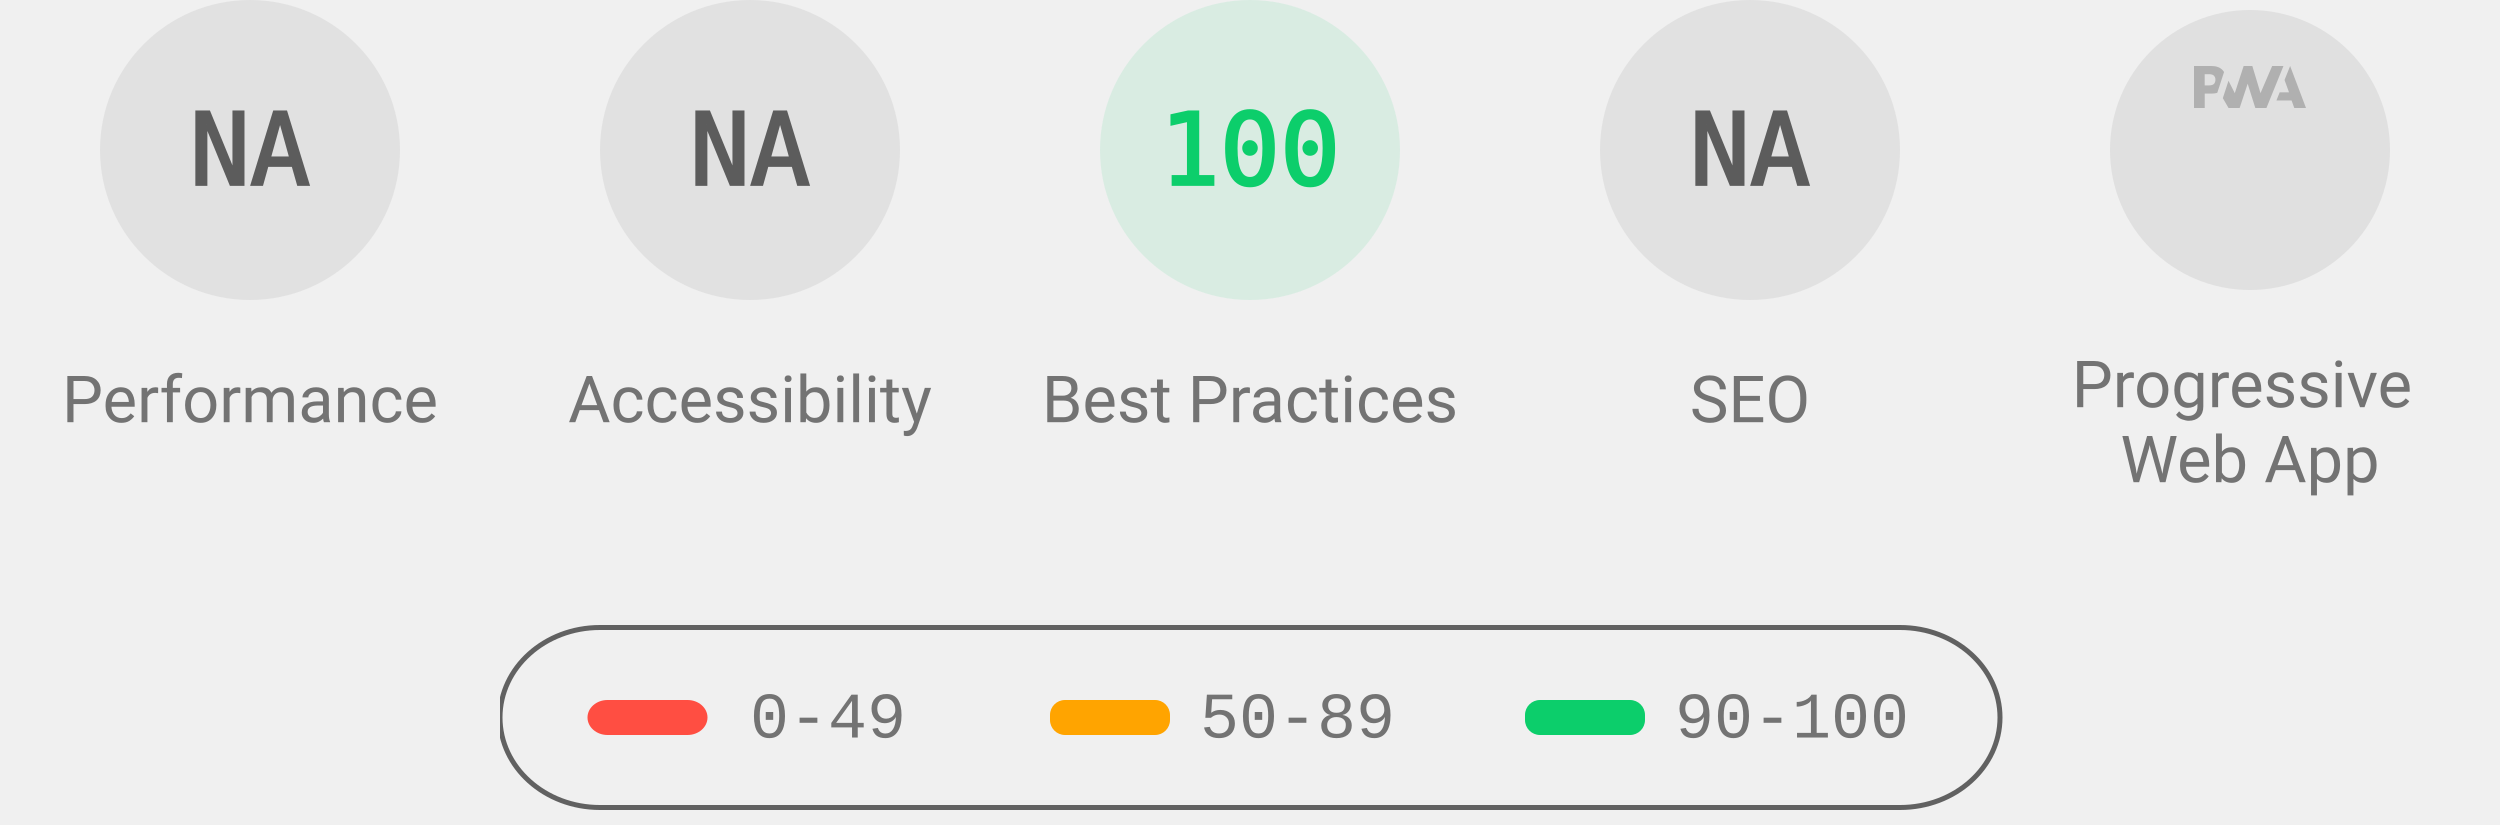
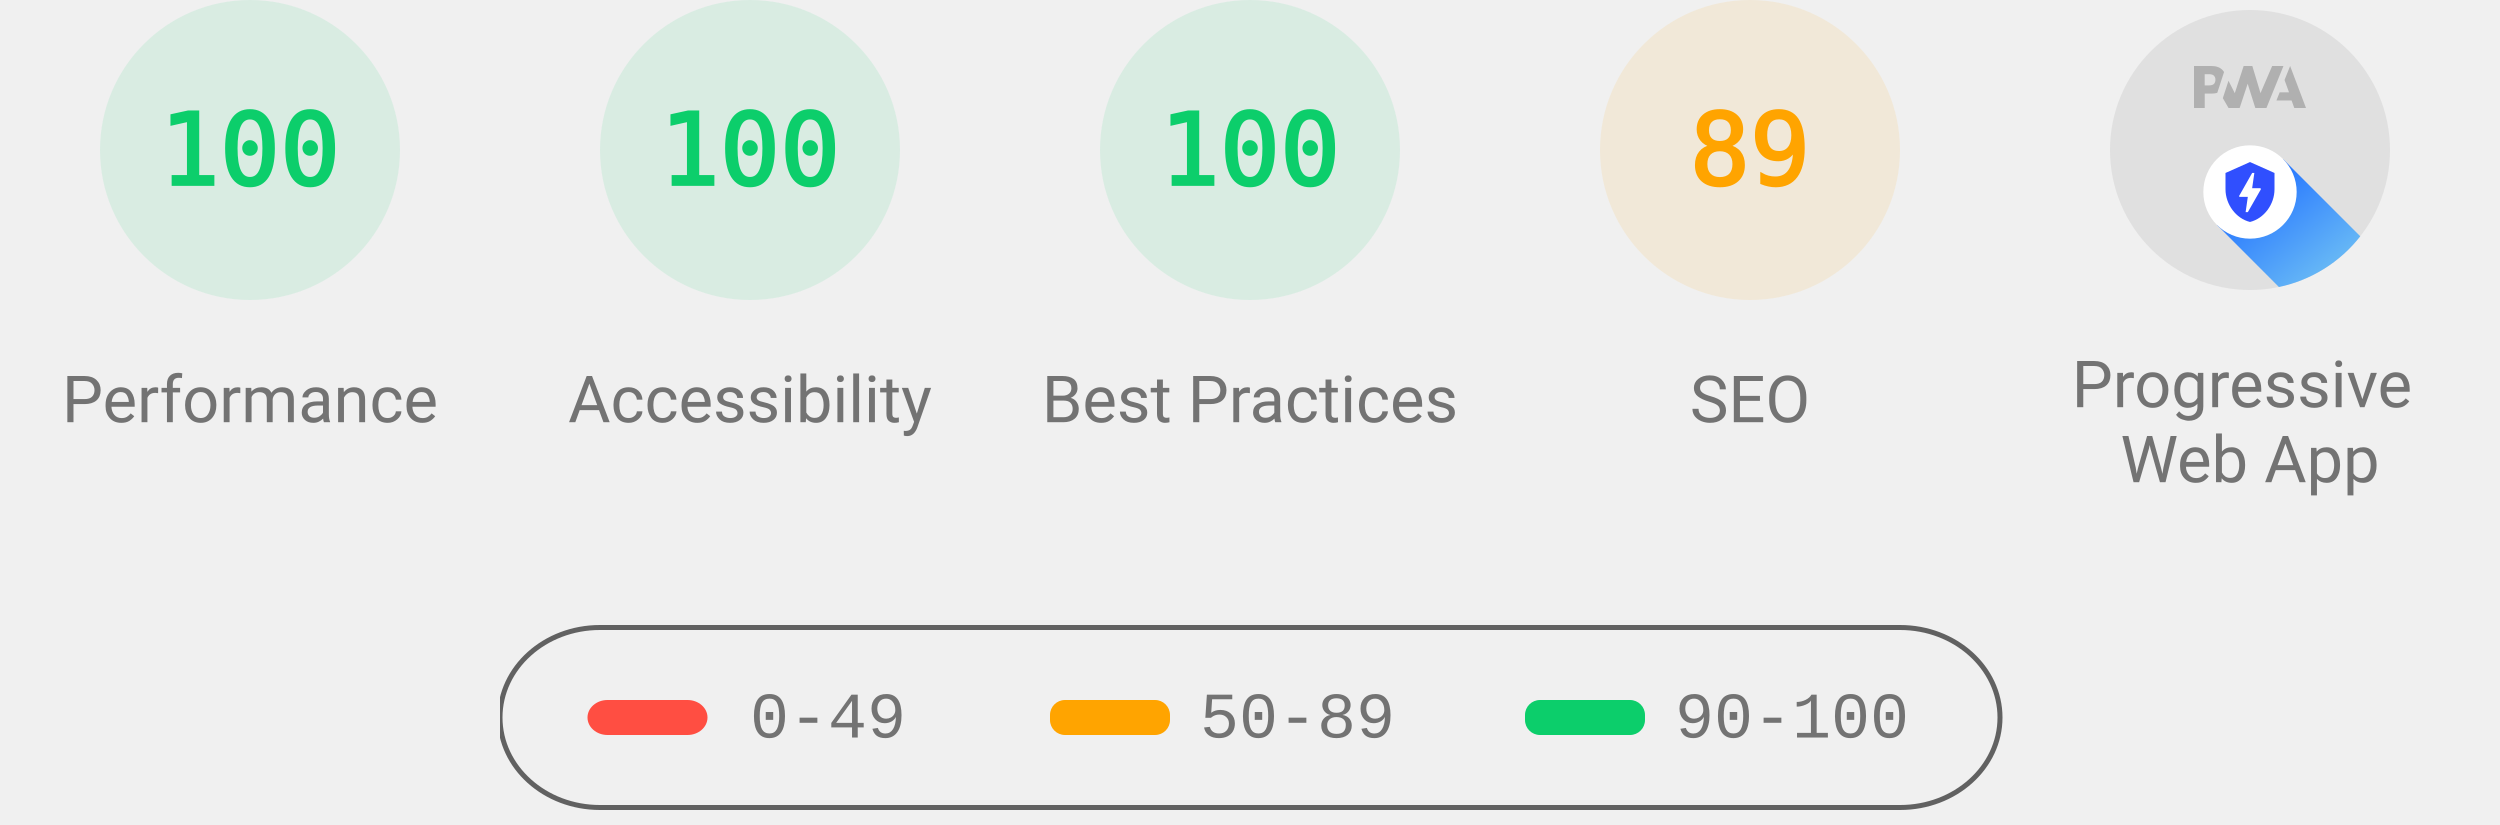
<svg xmlns="http://www.w3.org/2000/svg" class="theme--agnostic" fill="none" width="1000" height="330">
  <style>
			.gauge-base {
				opacity: 0.1
			}

			.gauge-arc {
				fill: none;
				animation-delay: 250ms;
				stroke-linecap: round;
				transform: rotate(-90deg);
				transform-origin: 100px 60px;
				animation: load-gauge 1s ease forwards
			}

			.guage-text {
				font-size: 40px;
				font-family: monospace;
				text-align: center
			}

			.guage-red {
				color: #ff4e42;
				fill: #ff4e42;
				stroke: #ff4e42
			}
			.guage-orange {
				color: #ffa400;
				fill: #ffa400;
				stroke: #ffa400
			}
			.guage-green {
				color: #0cce6b;
				fill: #0cce6b;
				stroke: #0cce6b
			}
			.theme--agnostic .guage-undefined {
				color: #5c5c5c;
				fill: #5c5c5c;
				stroke: #5c5c5c
			}
			.theme--light .guage-undefined {
				color: #1e1e1e;
				fill: #1e1e1e;
				stroke: #1e1e1e
			}
			.theme--dark .guage-undefined {
				color: #f5f5f5;
				fill: #f5f5f5;
				stroke: #f5f5f5
			}

			.guage-title {
				stroke: none;
				font-size: 26px;
				line-height: 26px;
				font-family: Roboto, Halvetica, Arial, sans-serif
			}
			.metric.guage-title {
				font-family: 'Courier New', Courier, monospace
			}
			.theme--agnostic .guage-title {
				color: #737373;
				fill: #737373
			}
			.theme--light .guage-title {
				color: #212121;
				fill: #212121
			}
			.theme--dark .guage-title {
				color: #f5f5f5;
				fill: #f5f5f5
			}

			@keyframes load-gauge {
				from {
					stroke-dasharray: 0 352.858
				}
			}
			.lh-gauge--pwa__disc {
				fill: #e0e0e0
			}
			.lh-gauge--pwa__logo {
				position: relative;
				fill: #b0b0b0
			}
			.lh-gauge--pwa__invisible {
				display: none
			}
			.lh-gauge--pwa__visible {
				display: inline
			}
			.guage-invisible {
				display: none
			}
			.lh-gauge--pwa__logo--primary-color {
				fill: #304ffe
			}
			.theme--agnostic .lh-gauge--pwa__logo--secondary-color {
				fill: #787878
			}
			.theme--light .lh-gauge--pwa__logo--secondary-color {
				fill: #3d3d3d
			}
			.theme--dark .lh-gauge--pwa__logo--secondary-color {
				fill: #d8b6b6
			}
			.theme--light #svg_2 {
				stroke: #00000022
			}
			.theme--agnostic #svg_2 {
				stroke: #616161
			}
			.theme--light #svg_2 {
				stroke: #00000022
			}
			.theme--dark #svg_2 {
				stroke: #f5f5f566
			}
		</style>
-   <svg class="guage-div guage-perf guage-undefined" viewBox="0 0 200 200" width="200" height="200" x="0" y="0">
+   <svg class="guage-div guage-perf guage-green" viewBox="0 0 200 200" width="200" height="200" x="0" y="0">
    <circle class="gauge-base" r="56" cx="100" cy="60" stroke-width="8" />
    <circle class="gauge-arc guage-arc-1" r="56" cx="100" cy="60" stroke-width="8" style="stroke-dasharray: 351.858, 351.858;" />
-     <text class="guage-text" x="100px" y="60px" alignment-baseline="central" dominant-baseline="central" text-anchor="middle">NA</text>
+     <text class="guage-text" x="100px" y="60px" alignment-baseline="central" dominant-baseline="central" text-anchor="middle">100</text>
    <text class="guage-title" x="100px" y="160px" alignment-baseline="central" dominant-baseline="central" text-anchor="middle">Performance</text>
-   </svg>,<svg class="guage-div guage-perf guage-undefined" viewBox="0 0 200 200" width="200" height="200" x="200" y="0">
+   </svg>,<svg class="guage-div guage-perf guage-green" viewBox="0 0 200 200" width="200" height="200" x="200" y="0">
    <circle class="gauge-base" r="56" cx="100" cy="60" stroke-width="8" />
    <circle class="gauge-arc guage-arc-1" r="56" cx="100" cy="60" stroke-width="8" style="stroke-dasharray: 351.858, 351.858;" />
-     <text class="guage-text" x="100px" y="60px" alignment-baseline="central" dominant-baseline="central" text-anchor="middle">NA</text>
+     <text class="guage-text" x="100px" y="60px" alignment-baseline="central" dominant-baseline="central" text-anchor="middle">100</text>
    <text class="guage-title" x="100px" y="160px" alignment-baseline="central" dominant-baseline="central" text-anchor="middle">Accessibility</text>
  </svg>,<svg class="guage-div guage-perf guage-green" viewBox="0 0 200 200" width="200" height="200" x="400" y="0">
    <circle class="gauge-base" r="56" cx="100" cy="60" stroke-width="8" />
    <circle class="gauge-arc guage-arc-1" r="56" cx="100" cy="60" stroke-width="8" style="stroke-dasharray: 351.858, 351.858;" />
    <text class="guage-text" x="100px" y="60px" alignment-baseline="central" dominant-baseline="central" text-anchor="middle">100</text>
    <text class="guage-title" x="100px" y="160px" alignment-baseline="central" dominant-baseline="central" text-anchor="middle">Best Practices</text>
-   </svg>,<svg class="guage-div guage-perf guage-undefined" viewBox="0 0 200 200" width="200" height="200" x="600" y="0">
-     <circle class="gauge-base" r="56" cx="100" cy="60" stroke-width="8" />
-     <circle class="gauge-arc guage-arc-1" r="56" cx="100" cy="60" stroke-width="8" style="stroke-dasharray: 351.858, 351.858;" />
-     <text class="guage-text" x="100px" y="60px" alignment-baseline="central" dominant-baseline="central" text-anchor="middle">NA</text>
+   </svg>,<svg class="guage-div guage-perf guage-orange" viewBox="0 0 200 200" width="200" height="200" x="600" y="0">
+     <circle class="gauge-base" r="56" cx="100" cy="60" stroke-width="8" />
+     <circle class="gauge-arc guage-arc-1" r="56" cx="100" cy="60" stroke-width="8" style="stroke-dasharray: 313.154, 351.858;" />
+     <text class="guage-text" x="100px" y="60px" alignment-baseline="central" dominant-baseline="central" text-anchor="middle">89</text>
    <text class="guage-title" x="100px" y="160px" alignment-baseline="central" dominant-baseline="central" text-anchor="middle">SEO</text>
  </svg>,<svg class="guage-div guage-pwa" viewBox="0 0 200 200" width="200" height="200" x="800" y="0">
    <svg viewBox="0 0 60 60" width="112" height="112" x="44" y="4">
      <defs>
        <linearGradient id="lh-gauge--pwa__check-circle__gradient-0" x1="50%" y1="0%" x2="50%" y2="100%">
          <stop stop-color="#00C852" offset="0%" />
          <stop stop-color="#009688" offset="100%" />
        </linearGradient>
        <linearGradient id="lh-gauge--pwa__installable__shadow-gradient-0" x1="76.056%" x2="24.111%" y1="82.995%" y2="24.735%">
          <stop stop-color="#A5D6A7" offset="0%" />
          <stop stop-color="#80CBC4" offset="100%" />
        </linearGradient>
        <linearGradient id="lh-gauge--pwa__fast-reliable__shadow-gradient-0" x1="76.056%" y1="82.995%" x2="25.678%" y2="26.493%">
          <stop stop-color="#64B5F6" offset="0%" />
          <stop stop-color="#2979FF" offset="100%" />
        </linearGradient>
        <g id="lh-gauge--pwa__fast-reliable-badge-0">
          <circle fill="#FFFFFF" cx="10" cy="10" r="10" />
          <path fill="#304FFE" d="M10 3.58l5.25 2.34v3.5c0 3.23-2.24 6.26-5.25 7-3.01-.74-5.25-3.77-5.25-7v-3.5L10 3.58zm-.47 10.74l2.76-4.83.03-.07c.04-.08 0-.24-.22-.24h-1.64l.47-3.26h-.47l-2.7 4.77c-.02.01.05-.1-.04.05-.09.16-.1.31.18.31h1.63l-.47 3.27h.47z" />
        </g>
        <g id="lh-gauge--pwa__installable-badge-0">
          <circle fill="#FFFFFF" cx="10" cy="10" r="10" />
          <path fill="#009688" d="M10 4.167A5.835 5.835 0 0 0 4.167 10 5.835 5.835 0 0 0 10 15.833 5.835 5.835 0 0 0 15.833 10 5.835 5.835 0 0 0 10 4.167zm2.917 6.416h-2.334v2.334H9.417v-2.334H7.083V9.417h2.334V7.083h1.166v2.334h2.334v1.166z" />
        </g>
      </defs>
      <g stroke="none" fill-rule="nonzero">
        <circle class="lh-gauge--pwa__disc" cx="30" cy="30" r="30" />
        <g class="lh-gauge--pwa__logo">
          <path d="M35.66 19.39l.7-1.75h2L37.4 15 38.6 12l3.4 9h-2.51l-.58-1.61z" />
          <path d="M33.52 21l3.65-9h-2.42l-2.5 5.82L30.5 12h-1.86l-1.9 5.82-1.35-2.65-1.21 3.72L25.4 21h2.38l1.72-5.2 1.64 5.2z" />
          <path fill-rule="nonzero" d="M20.3 17.91h1.48c.45 0 .85-.05 1.2-.15l.39-1.18 1.07-3.3a2.64 2.64 0 0 0-.28-.37c-.55-.6-1.36-.91-2.42-.91H18v9h2.3V17.9zm1.96-3.84c.22.22.33.5.33.87 0 .36-.1.65-.29.87-.2.23-.59.35-1.15.35h-.86v-2.41h.87c.52 0 .89.1 1.1.32z" />
        </g>
        <rect class="lh-gauge--pwa__component lh-gauge--pwa__na-line lh-gauge--pwa__invisible" fill="#FFFFFF" x="20" y="32" width="20" height="4" rx="2" />
-         <g class="lh-gauge--pwa__component lh-gauge--pwa__fast-reliable-badge lh-gauge--pwa__invisible" transform="translate(20, 29)">
+         <g class="lh-gauge--pwa__component lh-gauge--pwa__fast-reliable-badge lh-gauge--pwa__visible" transform="translate(20, 29)">
          <path fill="url(#lh-gauge--pwa__fast-reliable__shadow-gradient-0)" d="M33.63 19.49A30 30 0 0 1 16.2 30.36L3 17.14 17.14 3l16.49 16.49z" />
          <use href="#lh-gauge--pwa__fast-reliable-badge-0" />
        </g>
        <g class="lh-gauge--pwa__component lh-gauge--pwa__installable-badge lh-gauge--pwa__invisible" transform="translate(20, 29)">
          <path fill="url(#lh-gauge--pwa__installable__shadow-gradient-0)" d="M33.629 19.487c-4.272 5.453-10.391 9.39-17.415 10.869L3 17.142 17.142 3 33.63 19.487z" />
          <use href="#lh-gauge--pwa__installable-badge-0" />
        </g>
        <g class="lh-gauge--pwa__component lh-gauge--pwa__fast-reliable-installable-badges lh-gauge--pwa__invisible">
          <g transform="translate(8, 29)">
            <path fill="url(#lh-gauge--pwa__fast-reliable__shadow-gradient-0)" d="M16.321 30.463L3 17.143 17.142 3l22.365 22.365A29.864 29.864 0 0 1 22 31c-1.942 0-3.84-.184-5.679-.537z" />
            <use href="#lh-gauge--pwa__fast-reliable-badge-0" />
          </g>
          <g transform="translate(32, 29)">
            <path fill="url(#lh-gauge--pwa__installable__shadow-gradient-0)" d="M25.982 11.84a30.107 30.107 0 0 1-13.08 15.203L3 17.143 17.142 3l8.84 8.84z" />
            <use href="#lh-gauge--pwa__installable-badge-0" />
          </g>
        </g>
        <g class="lh-gauge--pwa__component lh-gauge--pwa__check-circle lh-gauge--pwa__invisible" transform="translate(18, 28)">
          <circle fill="#FFFFFF" cx="12" cy="12" r="12" />
          <path fill="url(#lh-gauge--pwa__check-circle__gradient-0)" d="M12 2a10 10 0 1 0 0 20 10 10 0 0 0 0-20zm-2 15l-5-5 1.41-1.41L10 14.17l7.59-7.59L19 8l-9 9z" />
        </g>
      </g>
    </svg>
    <text class="guage-title" y="160px" alignment-baseline="central" dominant-baseline="central" text-anchor="middle">
      <tspan x="100px" dy="-6px">Progressive</tspan>
      <tspan x="100px" dy="30px">Web App</tspan>
    </text>
  </svg>
  <svg width="604" height="76" x="200" y="250">
    <g>
      <rect fill="none" id="canvas_background" height="80" width="604" y="-1" x="-1" />
      <g display="none" overflow="visible" y="0" x="0" height="100%" width="100%" id="canvasGrid">
        <rect fill="url(#gridpattern)" stroke-width="0" y="0" x="0" height="100%" width="100%" />
      </g>
    </g>
    <g>
      <rect fill-opacity="0" stroke-width="2" rx="40" id="svg_2" height="72" width="600" y="1" x="0" fill="#000000" />
      <rect stroke="#000" rx="8" id="svg_3" height="14" width="48" y="30" x="35" stroke-opacity="null" stroke-width="0" fill="#ff4e42" />
      <rect stroke="#000" rx="6" id="svg_4" height="14" width="48" y="30" x="220" stroke-opacity="null" stroke-width="0" fill="#ffa400" />
      <rect stroke="#000" rx="6" id="svg_5" height="14" width="48" y="30" x="410" stroke-opacity="null" stroke-width="0" fill="#0cce6b" />
      <text class="metric guage-title" xml:space="preserve" text-anchor="start" font-size="26" id="svg_6" y="45" x="100" stroke-opacity="null" stroke-width="0" stroke="#000">0-49</text>
      <text class="metric guage-title" xml:space="preserve" text-anchor="start" font-size="26" id="svg_7" y="45" x="280" stroke-opacity="null" stroke-width="0" stroke="#000">50-89</text>
      <text class="metric guage-title" xml:space="preserve" text-anchor="start" font-size="26" id="svg_8" y="45" x="470" stroke-opacity="null" stroke-width="0" stroke="#000">90-100</text>
    </g>
  </svg>
</svg>
